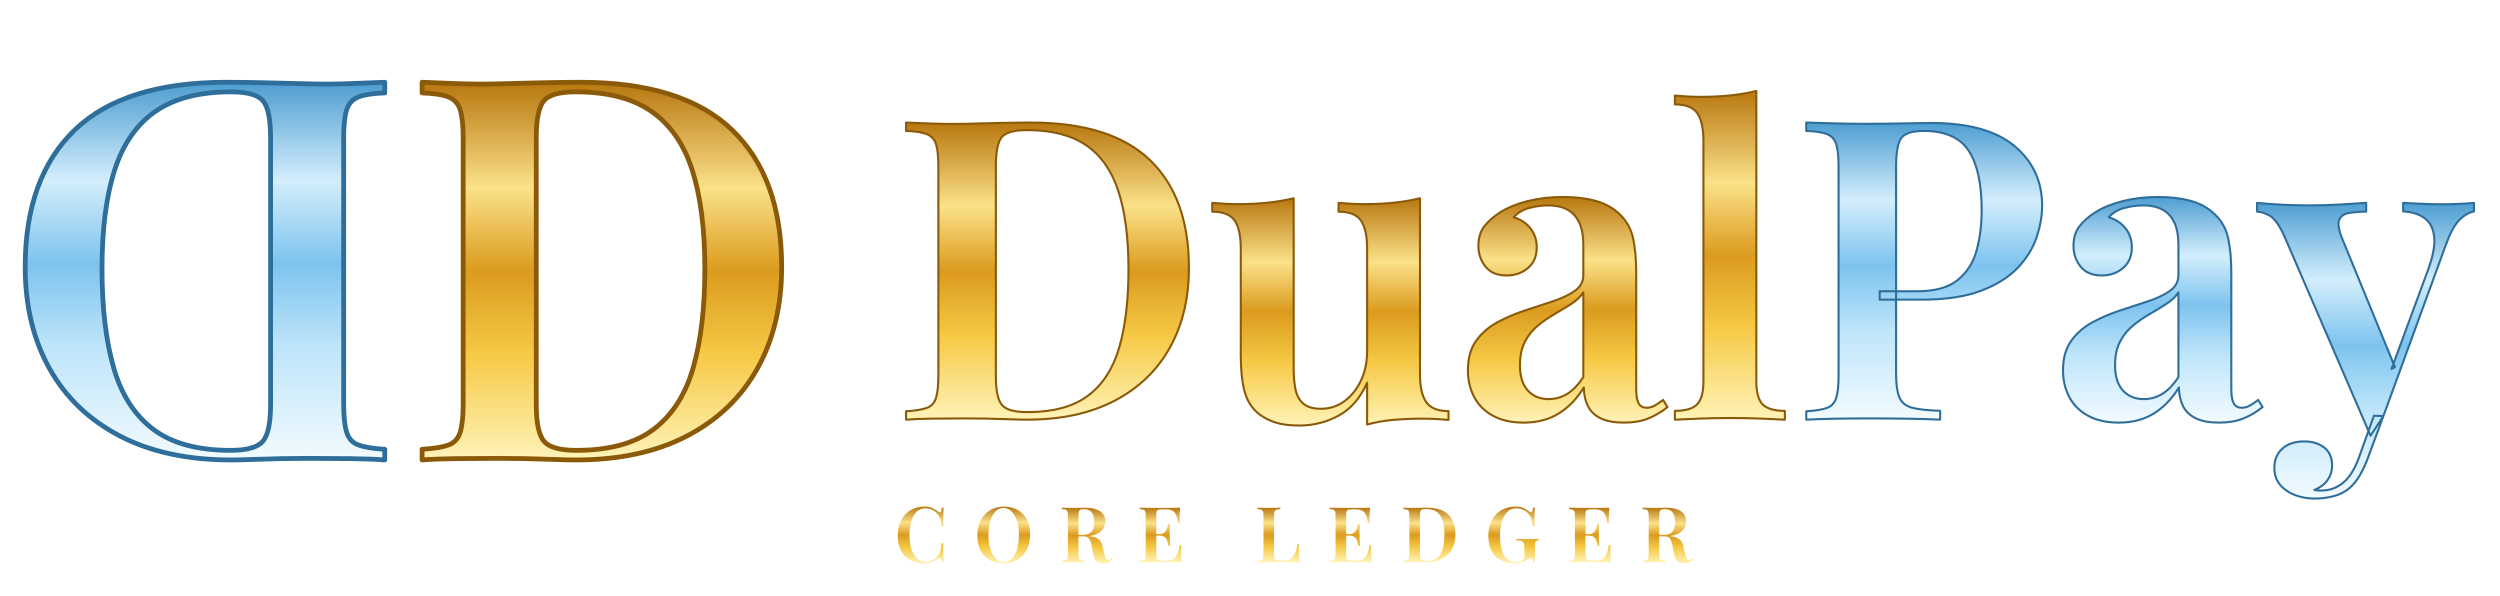
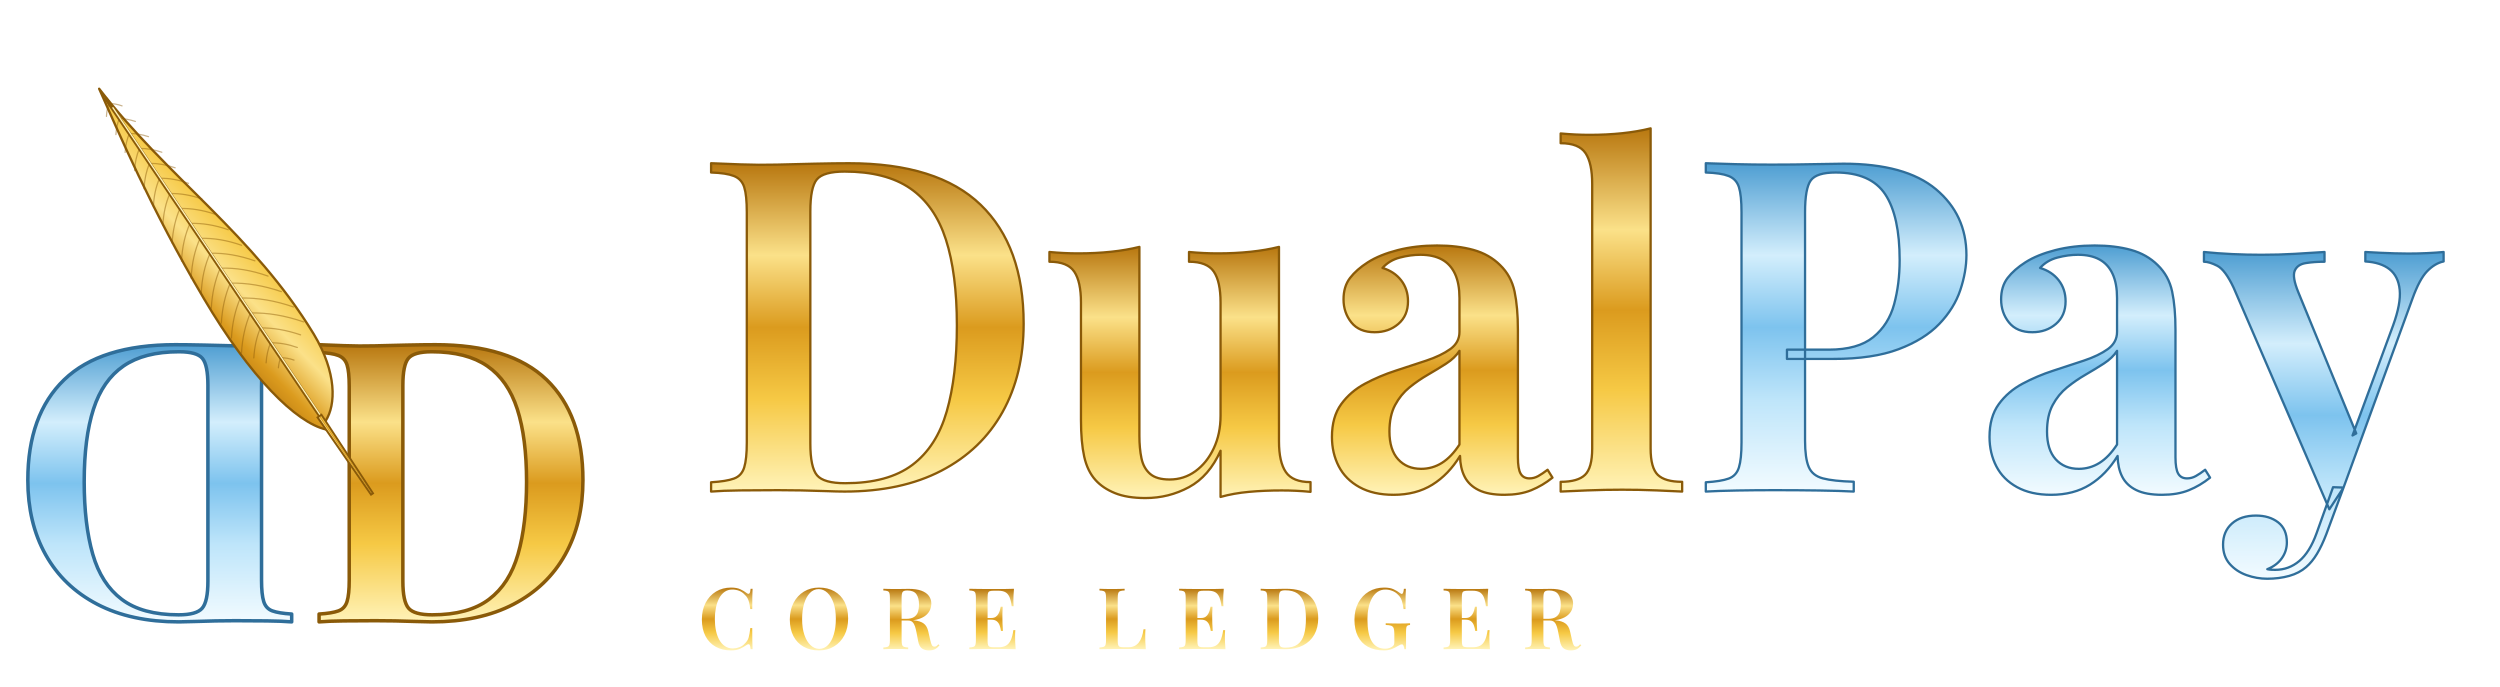
- <svg xmlns="http://www.w3.org/2000/svg" viewBox="0 0 5957 1420" role="img" aria-label="DualPay Core Ledger">
+ <svg xmlns="http://www.w3.org/2000/svg" viewBox="0 0 5391 1480" role="img" aria-label="DualPay Core Ledger">
  <defs>
    <linearGradient id="gold" x1="0" y1="0" x2="0" y2="1">
      <stop offset="0" stop-color="#FFF3B8" />
-       <stop offset=".28" stop-color="#F6C945" />
-       <stop offset=".5" stop-color="#DB9B1E" />
-       <stop offset=".72" stop-color="#FBE189" />
+       <stop offset="0.28" stop-color="#F6C945" />
+       <stop offset="0.5" stop-color="#DB9B1E" />
+       <stop offset="0.72" stop-color="#FBE189" />
      <stop offset="1" stop-color="#B8770F" />
    </linearGradient>
    <linearGradient id="blue" x1="0" y1="0" x2="0" y2="1">
      <stop offset="0" stop-color="#F2FBFF" />
-       <stop offset=".3" stop-color="#BEE5FA" />
-       <stop offset=".52" stop-color="#7DC3EE" />
-       <stop offset=".74" stop-color="#D3EEFC" />
+       <stop offset="0.28" stop-color="#BEE5FA" />
+       <stop offset="0.5" stop-color="#7DC3EE" />
+       <stop offset="0.72" stop-color="#D3EEFC" />
      <stop offset="1" stop-color="#4E9ED2" />
    </linearGradient>
+     <linearGradient id="feather" x1="0" y1="0" x2="1" y2="1">
+       <stop offset="0" stop-color="#FFF3B8" />
+       <stop offset="0.3" stop-color="#F6C945" />
+       <stop offset="0.55" stop-color="#FBE189" />
+       <stop offset="0.8" stop-color="#DB9B1E" />
+       <stop offset="1" stop-color="#B8770F" />
+     </linearGradient>
  </defs>
-   <g transform="translate(60,196.0) scale(1.271186)">
-     <g transform="translate(709.0029,708)">
+   <g transform="translate(60,191) scale(0.8441754)">
+     <g transform="translate(709.0029,1362.276)">
      <g transform="translate(1.399658,0) scale(-1,-1)">
        <path d="M333.401 708Q524.802 708 617.602 618.5Q710.403 529 710.403 362Q710.403 253 664.902 171.5Q619.402 90 533.002 45.0Q446.602 0 324.401 0Q309.001 0 283.401 1.0Q257.801 2 230.301 2.5Q202.801 3 180.401 3Q139.401 3 100 2.5Q60.6 2 36.4 0V20Q69.2 22 85.7 28.0Q102.199 34 107.799 52.0Q113.399 70 113.399 106V602Q113.399 639 107.799 656.5Q102.199 674 85.5 680.5Q68.8 687 36.4 688V708Q60.6 707 100 705.5Q139.401 704 178.401 705Q214.201 706 259.201 707.0Q304.201 708 333.401 708ZM324.402 690Q278.402 690 264.402 673.0Q250.402 656 250.402 604V104Q250.402 52 264.902 35.0Q279.402 18 325.402 18Q418.001 18 470.401 57.5Q522.8 97 544.6 173.0Q566.4 249 566.4 358Q566.4 470 542.7 543.5Q519 617 466.101 653.5Q413.201 690 324.402 690Z" fill="url(#blue)" stroke="#2F6E9A" stroke-width="9" stroke-linejoin="round" />
      </g>
      <g transform="translate(-1.399658,0) scale(1,-1)">
        <path d="M333.401 708Q524.802 708 617.602 618.5Q710.403 529 710.403 362Q710.403 253 664.902 171.5Q619.402 90 533.002 45.0Q446.602 0 324.401 0Q309.001 0 283.401 1.0Q257.801 2 230.301 2.5Q202.801 3 180.401 3Q139.401 3 100 2.5Q60.6 2 36.4 0V20Q69.2 22 85.7 28.0Q102.199 34 107.799 52.0Q113.399 70 113.399 106V602Q113.399 639 107.799 656.5Q102.199 674 85.5 680.5Q68.8 687 36.4 688V708Q60.6 707 100 705.5Q139.401 704 178.401 705Q214.201 706 259.201 707.0Q304.201 708 333.401 708ZM324.402 690Q278.402 690 264.402 673.0Q250.402 656 250.402 604V104Q250.402 52 264.902 35.0Q279.402 18 325.402 18Q418.001 18 470.401 57.5Q522.8 97 544.6 173.0Q566.4 249 566.4 358Q566.4 470 542.7 543.5Q519 617 466.101 653.5Q413.201 690 324.402 690Z" fill="url(#gold)" stroke="#8A5A08" stroke-width="9" stroke-linejoin="round" />
      </g>
+       <g transform="translate(10,-566) rotate(56)">
+         <g fill="url(#feather)" stroke="#8A5A08" stroke-width="6" stroke-linejoin="round">
+           <path d="M-960,0 C-672,-18 -432,-118 -134,-104 C-19,-98 48,-50 67,-5 L86,6 C29,60 -134,92 -365,78 C-634,62 -845,20 -960,0 Z" />
+         </g>
+         <path d="M-914,0 Q-906,-13 -891,-24 M-914,0 Q-906,13 -891,24 M-868,0 Q-857,-16 -839,-30 M-868,0 Q-857,16 -839,30 M-822,0 Q-809,-20 -788,-36 M-822,0 Q-809,20 -788,36 M-776,0 Q-761,-23 -736,-42 M-776,0 Q-761,23 -736,42 M-730,0 Q-713,-26 -684,-48 M-730,0 Q-713,26 -684,48 M-684,0 Q-665,-30 -632,-54 M-684,0 Q-665,30 -632,54 M-637,0 Q-616,-33 -580,-60 M-637,0 Q-616,33 -580,60 M-591,0 Q-568,-36 -529,-66 M-591,0 Q-568,36 -529,66 M-545,0 Q-520,-40 -477,-72 M-545,0 Q-520,40 -477,72 M-499,0 Q-472,-43 -425,-78 M-499,0 Q-473,42 -427,76 M-453,0 Q-424,-46 -373,-84 M-453,0 Q-427,42 -381,76 M-407,0 Q-376,-50 -322,-90 M-407,0 Q-380,42 -335,76 M-361,0 Q-327,-53 -270,-96 M-361,0 Q-334,42 -289,76 M-315,0 Q-280,-55 -220,-100 M-315,0 Q-288,42 -243,76 M-269,0 Q-234,-55 -174,-100 M-269,0 Q-242,42 -197,76 M-223,0 Q-196,-41 -151,-75 M-223,0 Q-203,31 -169,57 M-177,0 Q-159,-28 -129,-50 M-177,0 Q-163,21 -141,38 M-131,0 Q-122,-14 -107,-25 M-131,0 Q-124,10 -113,19" fill="none" stroke="#8A5A08" stroke-opacity=".45" stroke-width="3.2" stroke-linecap="round" />
+         <path d="M-930,0 L192,0" stroke="#8A5A08" stroke-width="9" stroke-linecap="round" fill="none" />
+         <path d="M-900,-2 L192,-2" stroke="#FFF3B8" stroke-width="3.5" stroke-linecap="round" fill="none" />
+         <path d="M48,-5 L288,-2 L288,4 L48,7 Z" fill="url(#gold)" stroke="#8A5A08" stroke-width="5" />
+       </g>
    </g>
  </g>
-   <g transform="translate(2122.55,1000)">
+   <g transform="translate(1497,1060)">
    <g fill="url(#gold)" stroke="#8A5A08" stroke-width="5" stroke-linejoin="round">
      <path transform="translate(0,0) scale(1,-1)" d="M333.401 708Q524.802 708 617.602 618.5Q710.403 529 710.403 362Q710.403 253 664.902 171.5Q619.402 90 533.002 45.0Q446.602 0 324.401 0Q309.001 0 283.401 1.0Q257.801 2 230.301 2.5Q202.801 3 180.401 3Q139.401 3 100 2.5Q60.6 2 36.4 0V20Q69.2 22 85.7 28.0Q102.199 34 107.799 52.0Q113.399 70 113.399 106V602Q113.399 639 107.799 656.5Q102.199 674 85.5 680.5Q68.8 687 36.4 688V708Q60.6 707 100 705.5Q139.401 704 178.401 705Q214.201 706 259.201 707.0Q304.201 708 333.401 708ZM324.402 690Q278.402 690 264.402 673.0Q250.402 656 250.402 604V104Q250.402 52 264.902 35.0Q279.402 18 325.402 18Q418.001 18 470.401 57.5Q522.8 97 544.6 173.0Q566.4 249 566.4 358Q566.4 470 542.7 543.5Q519 617 466.101 653.5Q413.201 690 324.402 690Z" />
      <path transform="translate(752,0) scale(1,-1)" d="M509.002 527.6V108.4Q509.002 63.4 523.901 41.9Q538.801 20.4 577.001 20.4V-0.6Q546.001 2.4 515.001 2.4Q477.601 2.4 444.5 -0.6Q411.4 -3.6 382.999 -11.6V87.999Q358.399 33 314.9 9.5Q271.4 -14 221 -14Q181.599 -14 155.399 -3.4Q129.199 7.2 113.399 24.8Q95.999 44 88.999 75.2Q81.999 106.4 81.999 155V407.6Q81.999 452.6 67.599 474.1Q53.2 495.6 14 495.6V516.6Q46 513.6 76 513.6Q113.4 513.6 146.701 517.1Q180.001 520.6 208.002 527.6V120.199Q208.002 93.199 212.402 72Q216.802 50.8 230.802 38.4Q244.801 26 273.201 26Q304.2 26 328.9 44Q353.6 62 368.3 93.199Q382.999 124.399 382.999 163.398V407.6Q382.999 452.6 368.599 474.1Q354.2 495.6 315 495.6V516.6Q347 513.6 377 513.6Q414.4 513.6 447.701 517.1Q481.001 520.6 509.002 527.6Z" />
      <path transform="translate(1343,0) scale(1,-1)" d="M165 -7Q121.599 -7 91.599 9.5Q61.599 26 46.9 54.4Q32.2 82.8 32.2 117.8Q32.2 161 52.1 188.4Q72 215.8 103.399 232.6Q134.799 249.4 169.699 260.7Q204.599 272 235.999 282.5Q267.399 293 287.299 307.2Q307.199 321.4 307.199 344.4V417.201Q307.199 448.8 297.499 469.6Q287.8 490.4 269.2 500.5Q250.6 510.6 223 510.6Q201.6 510.6 178.7 504.6Q155.801 498.6 141.201 482.201Q166.601 474.6 181.401 455.6Q196.201 436.6 196.201 410.4Q196.201 379.4 175.401 361.499Q154.601 343.599 124.4 343.599Q91 343.599 74.1 364.699Q57.2 385.799 57.2 414.4Q57.2 442.4 71.2 460.6Q85.2 478.8 109.6 494.4Q135.4 510.8 174.1 520.7Q212.801 530.6 258.801 530.6Q303.001 530.6 337.201 521.1Q371.401 511.6 394.802 488.4Q418.802 465.2 426.001 431.3Q433.201 397.4 433.201 347.8V73.8Q433.201 48.8 439.101 38.6Q445.001 28.4 458.201 28.4Q468.001 28.4 477.001 33.4Q486.001 38.4 497.201 47L507.801 30Q486.401 12.8 462 2.9Q437.6 -7 404 -7Q369.4 -7 348.599 3.2Q327.799 13.4 318.299 32.1Q308.799 50.8 308.399 76.8Q283.799 36.6 248.7 14.8Q213.6 -7 165 -7ZM224.601 49.001Q248.801 49.001 269.3 61.801Q289.8 74.6 307.199 101.4V303.4Q297.199 288 278.8 276.1Q260.4 264.2 239.4 252.1Q218.401 240 199.501 224.7Q180.601 209.4 168.402 186.6Q156.202 163.8 156.202 129.401Q156.202 90.201 174.902 69.601Q193.601 49.001 224.601 49.001Z" />
      <path transform="translate(1848,0) scale(1,-1)" d="M214.402 783.2V92.954Q214.402 51 229.901 36.0Q245.401 21 282.401 21V0Q264.294 1 227.547 2.5Q190.801 4 153.001 4Q115.862 4 77.631 2.5Q39.4 1 20.4 0V21Q57.4 21 72.9 35.983Q88.399 50.965 88.399 92.916V663.252Q88.399 708.2 74.084 729.7Q59.768 751.2 20.4 751.2V772.2Q52.4 769.2 82.4 769.2Q119.8 769.2 153.101 772.7Q186.401 776.2 214.402 783.2Z" />
    </g>
    <g fill="url(#blue)" stroke="#2F6E9A" stroke-width="5" stroke-linejoin="round">
      <path transform="translate(2145,0) scale(1,-1)" d="M36.4 708Q60.6 707 100 706.0Q139.401 705 178.401 705Q226.601 705 270.801 706.0Q315.001 707 333.401 707Q466.802 707 532.602 652.0Q598.403 597 598.403 510Q598.403 474 585.203 434.5Q572.002 395 539.902 361.5Q507.802 328 452.202 307.0Q396.602 286 311.401 286H211.401V306H301.401Q364.401 306 397.5 333.0Q430.6 360 442.5 404.0Q454.4 448 454.4 499Q454.4 594 423.3 641.0Q392.201 688 316.402 688Q275.202 688 262.802 671.0Q250.402 654 250.402 602V110Q250.402 72 258.302 53.2Q266.202 34.4 289.002 28.4Q311.802 22.4 355.402 21.2V0Q326.202 1.6 280.202 2.3Q234.201 3 184.801 3Q143.001 3 104.2 2.3Q65.4 1.6 36.4 0V20Q69.2 22 85.7 28.0Q102.199 34 107.799 52.0Q113.399 70 113.399 106V602Q113.399 639 107.799 656.5Q102.199 674 85.5 680.5Q68.8 687 36.4 688Z" />
      <path transform="translate(2761,0) scale(1,-1)" d="M165 -7Q121.599 -7 91.599 9.5Q61.599 26 46.9 54.4Q32.2 82.8 32.2 117.8Q32.2 161 52.1 188.4Q72 215.8 103.399 232.6Q134.799 249.4 169.699 260.7Q204.599 272 235.999 282.5Q267.399 293 287.299 307.2Q307.199 321.4 307.199 344.4V417.201Q307.199 448.8 297.499 469.6Q287.8 490.4 269.2 500.5Q250.6 510.6 223 510.6Q201.6 510.6 178.7 504.6Q155.801 498.6 141.201 482.201Q166.601 474.6 181.401 455.6Q196.201 436.6 196.201 410.4Q196.201 379.4 175.401 361.499Q154.601 343.599 124.4 343.599Q91 343.599 74.1 364.699Q57.2 385.799 57.2 414.4Q57.2 442.4 71.2 460.6Q85.2 478.8 109.6 494.4Q135.4 510.8 174.1 520.7Q212.801 530.6 258.801 530.6Q303.001 530.6 337.201 521.1Q371.401 511.6 394.802 488.4Q418.802 465.2 426.001 431.3Q433.201 397.4 433.201 347.8V73.8Q433.201 48.8 439.101 38.6Q445.001 28.4 458.201 28.4Q468.001 28.4 477.001 33.4Q486.001 38.4 497.201 47L507.801 30Q486.401 12.8 462 2.9Q437.6 -7 404 -7Q369.4 -7 348.599 3.2Q327.799 13.4 318.299 32.1Q308.799 50.8 308.399 76.8Q283.799 36.6 248.7 14.8Q213.6 -7 165 -7ZM224.601 49.001Q248.801 49.001 269.3 61.801Q289.8 74.6 307.199 101.4V303.4Q297.199 288 278.8 276.1Q260.4 264.2 239.4 252.1Q218.401 240 199.501 224.7Q180.601 209.4 168.402 186.6Q156.202 163.8 156.202 129.401Q156.202 90.201 174.902 69.601Q193.601 49.001 224.601 49.001Z" />
      <path transform="translate(3266,0) scale(1,-1)" d="M506.401 516.6V496.2Q487.401 492.2 470.801 475Q454.201 457.8 439.001 415.399L290.602 8.601L260.001 -38.202L53.599 439.6Q35.399 478.2 18.299 486.9Q1.2 495.6 -10.4 495.6V516.6Q18.8 513.6 50.401 512.1Q82.001 510.6 113.601 510.6Q151.002 510.6 185.302 512.6Q219.602 514.6 249.602 516.6V495.6Q227.402 495.6 209.302 492.7Q191.202 489.8 185.402 476.3Q179.602 462.801 193.002 430.001L318.002 125.401L310.002 121.001L397.6 358.597Q414.6 405.598 411.7 434.899Q408.8 464.199 390 479.2Q371.2 494.2 337.6 496.2V516.6Q354 515.6 369.8 514.9Q385.6 514.2 400.901 513.7Q416.201 513.2 430.001 513.2Q451.001 513.2 471.701 514.2Q492.401 515.2 506.401 516.6ZM290.602 8.601 253.401 -92Q243.801 -117 233.301 -134.4Q222.801 -151.8 210.001 -162.8Q195.201 -175.8 173.401 -181.9Q151.601 -188 126.001 -188Q103.401 -188 81.5 -180.2Q59.6 -172.4 45.2 -156.1Q30.799 -139.8 30.799 -114.399Q30.799 -85.999 50 -68.899Q69.2 -51.799 101.8 -51.799Q130.801 -51.799 149.601 -66.399Q168.401 -80.999 168.401 -109.599Q168.401 -128.599 157.401 -144Q146.401 -159.4 126.2 -167.4Q130.601 -168.4 135.501 -168.6Q140.401 -168.8 143.401 -168.8Q172.401 -168.8 195.001 -149.9Q217.601 -131 232.401 -90L268.001 9.4Z" />
    </g>
  </g>
-   <g transform="translate(2130.55,1340) scale(0.1841321)" fill="url(#gold)">
+   <g transform="translate(1505,1400) scale(0.1841321)" fill="url(#gold)" stroke="#8A5A08" stroke-width="0">
    <path transform="translate(0,0) scale(1,-1)" d="M388.201 722Q454.201 722 496.701 702.5Q539.201 683 572.201 657Q592.201 642 602.701 653.5Q613.201 665 617.201 708H640.201Q638.201 669.8 637.201 615Q636.201 560.2 636.201 470H613.201Q607.401 515 600.201 545.3Q593.001 575.6 580.701 598Q568.401 620.401 546.4 640.001Q519.4 670.2 481.801 684.5Q444.201 698.8 403.002 698.8Q350.802 698.8 312.302 671.5Q273.802 644.199 248.502 596.399Q223.202 548.599 210.703 485.799Q198.203 422.999 198.203 352Q198.203 279.201 211.603 216.701Q225.002 154.201 251.502 107.601Q278.002 61.001 317.702 34.9Q357.402 8.8 409.002 8.8Q446.001 8.8 484.801 23Q523.6 37.2 548.8 66.399Q582.001 96.199 594.101 137.4Q606.201 178.6 613.201 248H636.201Q636.201 154.2 637.201 96.7Q638.201 39.2 640.201 0H617.201Q613.201 43 603.701 54.0Q594.201 65 572.201 51Q535.201 25 493.701 5.5Q452.201 -14 387.201 -14Q285.001 -14 208.1 29.0Q131.2 72 88.7 153.0Q46.2 234 46.2 348Q46.2 460 90.2 544.0Q134.2 628 211.1 675.0Q288.001 722 388.201 722Z" />
    <path transform="translate(1030,0) scale(1,-1)" d="M388.223 722Q490.399 722 567.301 679.0Q644.202 636 686.702 555.5Q729.203 475 729.203 360Q729.203 248 685.643 164.0Q642.083 80 564.644 33.0Q487.205 -14 387.179 -14Q285.003 -14 208.101 29.0Q131.2 72 88.7 153.0Q46.2 234 46.2 348Q46.2 460 90.297 544.0Q134.394 628 211.296 675.0Q288.197 722 388.223 722ZM384.059 704Q325.201 704 281.602 659.0Q238.002 614 214.102 535.0Q190.202 456 190.202 352Q190.202 246 217.015 167.5Q243.827 89 289.726 46.5Q335.625 4 391.068 4Q450.146 4 493.773 49.0Q537.4 94 561.3 173.5Q585.2 253 585.2 356Q585.2 463 558.297 541.0Q531.395 619 485.798 661.5Q440.201 704 384.059 704Z" />
    <path transform="translate(2135,0) scale(1,-1)" d="M36.4 708Q60.6 707 100 706.0Q139.401 705 178.401 705Q226.601 705 270.801 706.0Q315.001 707 333.401 707Q422.802 707 481.502 685.6Q540.202 664.2 569.302 625.1Q598.403 586 598.403 533Q598.403 500.2 585.203 465.8Q572.002 431.4 539.902 402Q507.802 372.6 452.202 354.3Q396.602 336 311.401 336H215.401V356H301.401Q364.401 356 397.5 378.5Q430.6 401 442.5 438.5Q454.4 476 454.4 522Q454.4 601 423.3 644.5Q392.201 688 316.402 688Q275.202 688 262.802 671.0Q250.402 654 250.402 602V106Q250.402 70 256.202 52.0Q262.002 34 278.502 28.0Q295.002 22 327.402 20V0Q302.002 2 263.101 2.5Q224.201 3 184.401 3Q139.401 3 100 2.5Q60.6 2 36.4 0V20Q69.2 22 85.7 28.0Q102.199 34 107.799 52.0Q113.399 70 113.399 106V602Q113.399 639 107.799 656.5Q102.199 674 85.5 680.5Q68.8 687 36.4 688ZM215.401 353Q262.2 351.4 293.6 348.7Q325 346 347.501 343.8Q370.001 341.6 388.401 339.4Q471.402 330.8 510.502 300.3Q549.603 269.8 562.803 207.8L586.203 105Q595.403 63.8 605.703 46.5Q616.003 29.2 636.003 29.8Q650.203 30.4 659.902 37.6Q669.602 44.8 680.202 57.8L694.402 46Q669.402 15 641.302 0.5Q613.201 -14 570.201 -14Q522 -14 489.2 8.6Q456.4 31.2 444.4 94L425.2 194Q417.4 236.2 406.9 267.9Q396.4 299.6 378.1 317.8Q359.801 336 325.401 336H217.401Z" />
    <path transform="translate(3142,0) scale(1,-1)" d="M559.401 708Q555.401 667 553.901 628.599Q552.401 590.199 552.401 569.999Q552.401 550.837 553.401 533.273Q554.401 515.708 555.401 503.999H532.401Q524.001 572.599 506.201 612.299Q488.4 652 457.5 668.5Q426.6 685 378.4 685H323.402Q292.753 685 276.977 679.9Q261.202 674.8 255.802 659.05Q250.402 643.3 250.402 610V98Q250.402 65.6 255.802 49.4Q261.202 33.2 276.977 28.1Q292.753 23 323.402 23H380.401Q431.4 23 465.5 41.8Q499.6 60.6 520.701 104.501Q541.801 148.401 552.401 224.001H575.401Q572.401 193.401 572.401 144.001Q572.401 122.636 573.701 82.718Q575.001 42.8 579.401 0Q528.401 2 464.401 2.5Q400.401 3 350.401 3Q326.558 3 289.166 3.0Q251.775 3 208.423 2.5Q165.071 2 120.636 1.5Q76.2 1 36.4 0V20Q69.2 22 85.657 28.0Q102.114 34 107.757 52.0Q113.399 70 113.399 106V602Q113.399 639 107.706 656.5Q102.012 674 85.406 680.5Q68.8 687 36.4 688V708Q76.385 707 120.692 706.5Q165 706 208.369 705.5Q251.737 705 289.143 705.0Q326.548 705 350.401 705Q396.401 705 454.901 705.5Q513.401 706 559.401 708ZM398.202 366Q398.202 366 398.202 356.0Q398.202 346 398.202 346H220.402Q220.402 346 220.402 356.0Q220.402 366 220.402 366ZM427.202 498Q423.202 441 423.702 411.0Q424.202 381 424.202 356Q424.202 331 425.202 301.0Q426.202 271 430.202 214H407.202Q402.402 248 391.701 278.3Q381.001 308.6 358.301 327.3Q335.601 346 294.001 346V366Q325.001 366 344.701 378.9Q364.401 391.8 376.201 412.4Q388.001 433 394.402 455.7Q400.802 478.4 404.202 498Z" />
    <path transform="translate(4097,0) scale(1,-1)" d="" />
    <path transform="translate(4666,0) scale(1,-1)" d="M331.402 708V688Q297.402 687 279.902 680.5Q262.402 674 256.402 656.5Q250.402 639 250.402 602V98Q250.402 65.6 255.602 49.4Q260.802 33.2 275.702 28.1Q290.602 23 319.401 23H376.4Q415 23 444.7 37Q474.4 51 496.3 77.901Q518.2 104.801 532.001 144.201Q545.801 183.602 552.401 234.001H575.401Q572.401 201.001 572.401 148.001Q572.401 126.201 573.701 85.101Q575.001 44 579.401 0Q528.401 2 464.401 2.5Q400.401 3 350.401 3Q326.401 3 289.101 3.0Q251.801 3 208.4 2.5Q165 2 120.6 1.5Q76.2 1 36.4 0V20Q69.2 22 85.7 28.0Q102.199 34 107.799 52.0Q113.399 70 113.399 106V602Q113.399 639 107.799 656.5Q102.199 674 85.5 680.5Q68.8 687 36.4 688V708Q60.6 707 100 706.0Q139.401 705 184.401 705Q225.401 705 265.302 706.0Q305.202 707 331.402 708Z" />
    <path transform="translate(5599,0) scale(1,-1)" d="M559.401 708Q555.401 667 553.901 628.599Q552.401 590.199 552.401 569.999Q552.401 550.837 553.401 533.273Q554.401 515.708 555.401 503.999H532.401Q524.001 572.599 506.201 612.299Q488.4 652 457.5 668.5Q426.6 685 378.4 685H323.402Q292.753 685 276.977 679.9Q261.202 674.8 255.802 659.05Q250.402 643.3 250.402 610V98Q250.402 65.6 255.802 49.4Q261.202 33.2 276.977 28.1Q292.753 23 323.402 23H380.401Q431.4 23 465.5 41.8Q499.6 60.6 520.701 104.501Q541.801 148.401 552.401 224.001H575.401Q572.401 193.401 572.401 144.001Q572.401 122.636 573.701 82.718Q575.001 42.8 579.401 0Q528.401 2 464.401 2.5Q400.401 3 350.401 3Q326.558 3 289.166 3.0Q251.775 3 208.423 2.5Q165.071 2 120.636 1.5Q76.2 1 36.4 0V20Q69.2 22 85.657 28.0Q102.114 34 107.757 52.0Q113.399 70 113.399 106V602Q113.399 639 107.706 656.5Q102.012 674 85.406 680.5Q68.8 687 36.4 688V708Q76.385 707 120.692 706.5Q165 706 208.369 705.5Q251.737 705 289.143 705.0Q326.548 705 350.401 705Q396.401 705 454.901 705.5Q513.401 706 559.401 708ZM398.202 366Q398.202 366 398.202 356.0Q398.202 346 398.202 346H220.402Q220.402 346 220.402 356.0Q220.402 366 220.402 366ZM427.202 498Q423.202 441 423.702 411.0Q424.202 381 424.202 356Q424.202 331 425.202 301.0Q426.202 271 430.202 214H407.202Q402.402 248 391.701 278.3Q381.001 308.6 358.301 327.3Q335.601 346 294.001 346V366Q325.001 366 344.701 378.9Q364.401 391.8 376.201 412.4Q388.001 433 394.402 455.7Q400.802 478.4 404.202 498Z" />
    <path transform="translate(6554,0) scale(1,-1)" d="M333.401 708Q524.802 708 617.602 618.5Q710.403 529 710.403 362Q710.403 253 664.902 171.5Q619.402 90 533.002 45.0Q446.602 0 324.401 0Q309.001 0 283.401 1.0Q257.801 2 230.301 2.5Q202.801 3 180.401 3Q139.401 3 100 2.5Q60.6 2 36.4 0V20Q69.2 22 85.7 28.0Q102.199 34 107.799 52.0Q113.399 70 113.399 106V602Q113.399 639 107.799 656.5Q102.199 674 85.5 680.5Q68.8 687 36.4 688V708Q60.6 707 100 705.5Q139.401 704 178.401 705Q214.201 706 259.201 707.0Q304.201 708 333.401 708ZM324.402 690Q278.402 690 264.402 673.0Q250.402 656 250.402 604V104Q250.402 52 264.902 35.0Q279.402 18 325.402 18Q418.001 18 470.401 57.5Q522.8 97 544.6 173.0Q566.4 249 566.4 358Q566.4 470 542.7 543.5Q519 617 466.101 653.5Q413.201 690 324.402 690Z" />
    <path transform="translate(7642,0) scale(1,-1)" d="M395.201 722Q462.201 722 504.201 702.7Q546.202 683.4 580.802 657Q593.001 647.4 600.802 647.4Q619.802 647.4 625.802 708H648.802Q646.802 669.8 645.802 615Q644.802 560.2 644.802 470H621.802Q614.802 524 601.801 566.8Q588.801 609.601 555 640.001Q529.201 667.8 489.801 683.3Q450.402 698.8 410.002 698.8Q356.802 698.8 317.302 671.5Q277.802 644.199 251.402 596.399Q225.002 548.599 211.903 486.099Q198.803 423.599 198.803 352.6Q198.803 172.6 251.202 89.3Q303.602 6 406.001 6Q434 6 454.7 13.5Q475.4 21 488 29.4Q503.799 40.399 508.799 52.099Q513.799 63.799 513.799 82.399V180Q513.799 224.2 505.999 245.8Q498.199 267.4 476.499 275.2Q454.799 283 412.799 284V304Q432.799 303 460.4 302.5Q488 302 518.3 301.5Q548.6 301 573.801 301Q612.801 301 644.901 302.0Q677.002 303 697.802 304V284Q677.802 283 667.602 277.0Q657.402 271 654.102 253.0Q650.802 235 650.802 198V0H630.802Q629.802 17 623.102 37.0Q616.402 57 602.202 57Q595.402 57 586.002 53.6Q576.601 50.2 555.201 37.6Q519.801 15 480.201 0.5Q440.601 -14 394.001 -14Q282.2 -14 204.5 28.7Q126.8 71.4 86.8 151.8Q46.8 232.2 46.8 344.4Q46.8 459.4 91.8 544.0Q136.8 628.6 215.3 675.3Q293.801 722 395.201 722Z" />
    <path transform="translate(8696,0) scale(1,-1)" d="M559.401 708Q555.401 667 553.901 628.599Q552.401 590.199 552.401 569.999Q552.401 550.837 553.401 533.273Q554.401 515.708 555.401 503.999H532.401Q524.001 572.599 506.201 612.299Q488.4 652 457.5 668.5Q426.6 685 378.4 685H323.402Q292.753 685 276.977 679.9Q261.202 674.8 255.802 659.05Q250.402 643.3 250.402 610V98Q250.402 65.6 255.802 49.4Q261.202 33.2 276.977 28.1Q292.753 23 323.402 23H380.401Q431.4 23 465.5 41.8Q499.6 60.6 520.701 104.501Q541.801 148.401 552.401 224.001H575.401Q572.401 193.401 572.401 144.001Q572.401 122.636 573.701 82.718Q575.001 42.8 579.401 0Q528.401 2 464.401 2.5Q400.401 3 350.401 3Q326.558 3 289.166 3.0Q251.775 3 208.423 2.5Q165.071 2 120.636 1.5Q76.2 1 36.4 0V20Q69.2 22 85.657 28.0Q102.114 34 107.757 52.0Q113.399 70 113.399 106V602Q113.399 639 107.706 656.5Q102.012 674 85.406 680.5Q68.8 687 36.4 688V708Q76.385 707 120.692 706.5Q165 706 208.369 705.5Q251.737 705 289.143 705.0Q326.548 705 350.401 705Q396.401 705 454.901 705.5Q513.401 706 559.401 708ZM398.202 366Q398.202 366 398.202 356.0Q398.202 346 398.202 346H220.402Q220.402 346 220.402 356.0Q220.402 366 220.402 366ZM427.202 498Q423.202 441 423.702 411.0Q424.202 381 424.202 356Q424.202 331 425.202 301.0Q426.202 271 430.202 214H407.202Q402.402 248 391.701 278.3Q381.001 308.6 358.301 327.3Q335.601 346 294.001 346V366Q325.001 366 344.701 378.9Q364.401 391.8 376.201 412.4Q388.001 433 394.402 455.7Q400.802 478.4 404.202 498Z" />
    <path transform="translate(9651,0) scale(1,-1)" d="M36.4 708Q60.6 707 100 706.0Q139.401 705 178.401 705Q226.601 705 270.801 706.0Q315.001 707 333.401 707Q422.802 707 481.502 685.6Q540.202 664.2 569.302 625.1Q598.403 586 598.403 533Q598.403 500.2 585.203 465.8Q572.002 431.4 539.902 402Q507.802 372.6 452.202 354.3Q396.602 336 311.401 336H215.401V356H301.401Q364.401 356 397.5 378.5Q430.6 401 442.5 438.5Q454.4 476 454.4 522Q454.4 601 423.3 644.5Q392.201 688 316.402 688Q275.202 688 262.802 671.0Q250.402 654 250.402 602V106Q250.402 70 256.202 52.0Q262.002 34 278.502 28.0Q295.002 22 327.402 20V0Q302.002 2 263.101 2.5Q224.201 3 184.401 3Q139.401 3 100 2.5Q60.6 2 36.4 0V20Q69.2 22 85.7 28.0Q102.199 34 107.799 52.0Q113.399 70 113.399 106V602Q113.399 639 107.799 656.5Q102.199 674 85.5 680.5Q68.8 687 36.4 688ZM215.401 353Q262.2 351.4 293.6 348.7Q325 346 347.501 343.8Q370.001 341.6 388.401 339.4Q471.402 330.8 510.502 300.3Q549.603 269.8 562.803 207.8L586.203 105Q595.403 63.8 605.703 46.5Q616.003 29.2 636.003 29.8Q650.203 30.4 659.902 37.6Q669.602 44.8 680.202 57.8L694.402 46Q669.402 15 641.302 0.5Q613.201 -14 570.201 -14Q522 -14 489.2 8.6Q456.4 31.2 444.4 94L425.2 194Q417.4 236.2 406.9 267.9Q396.4 299.6 378.1 317.8Q359.801 336 325.401 336H217.401Z" />
  </g>
</svg>
